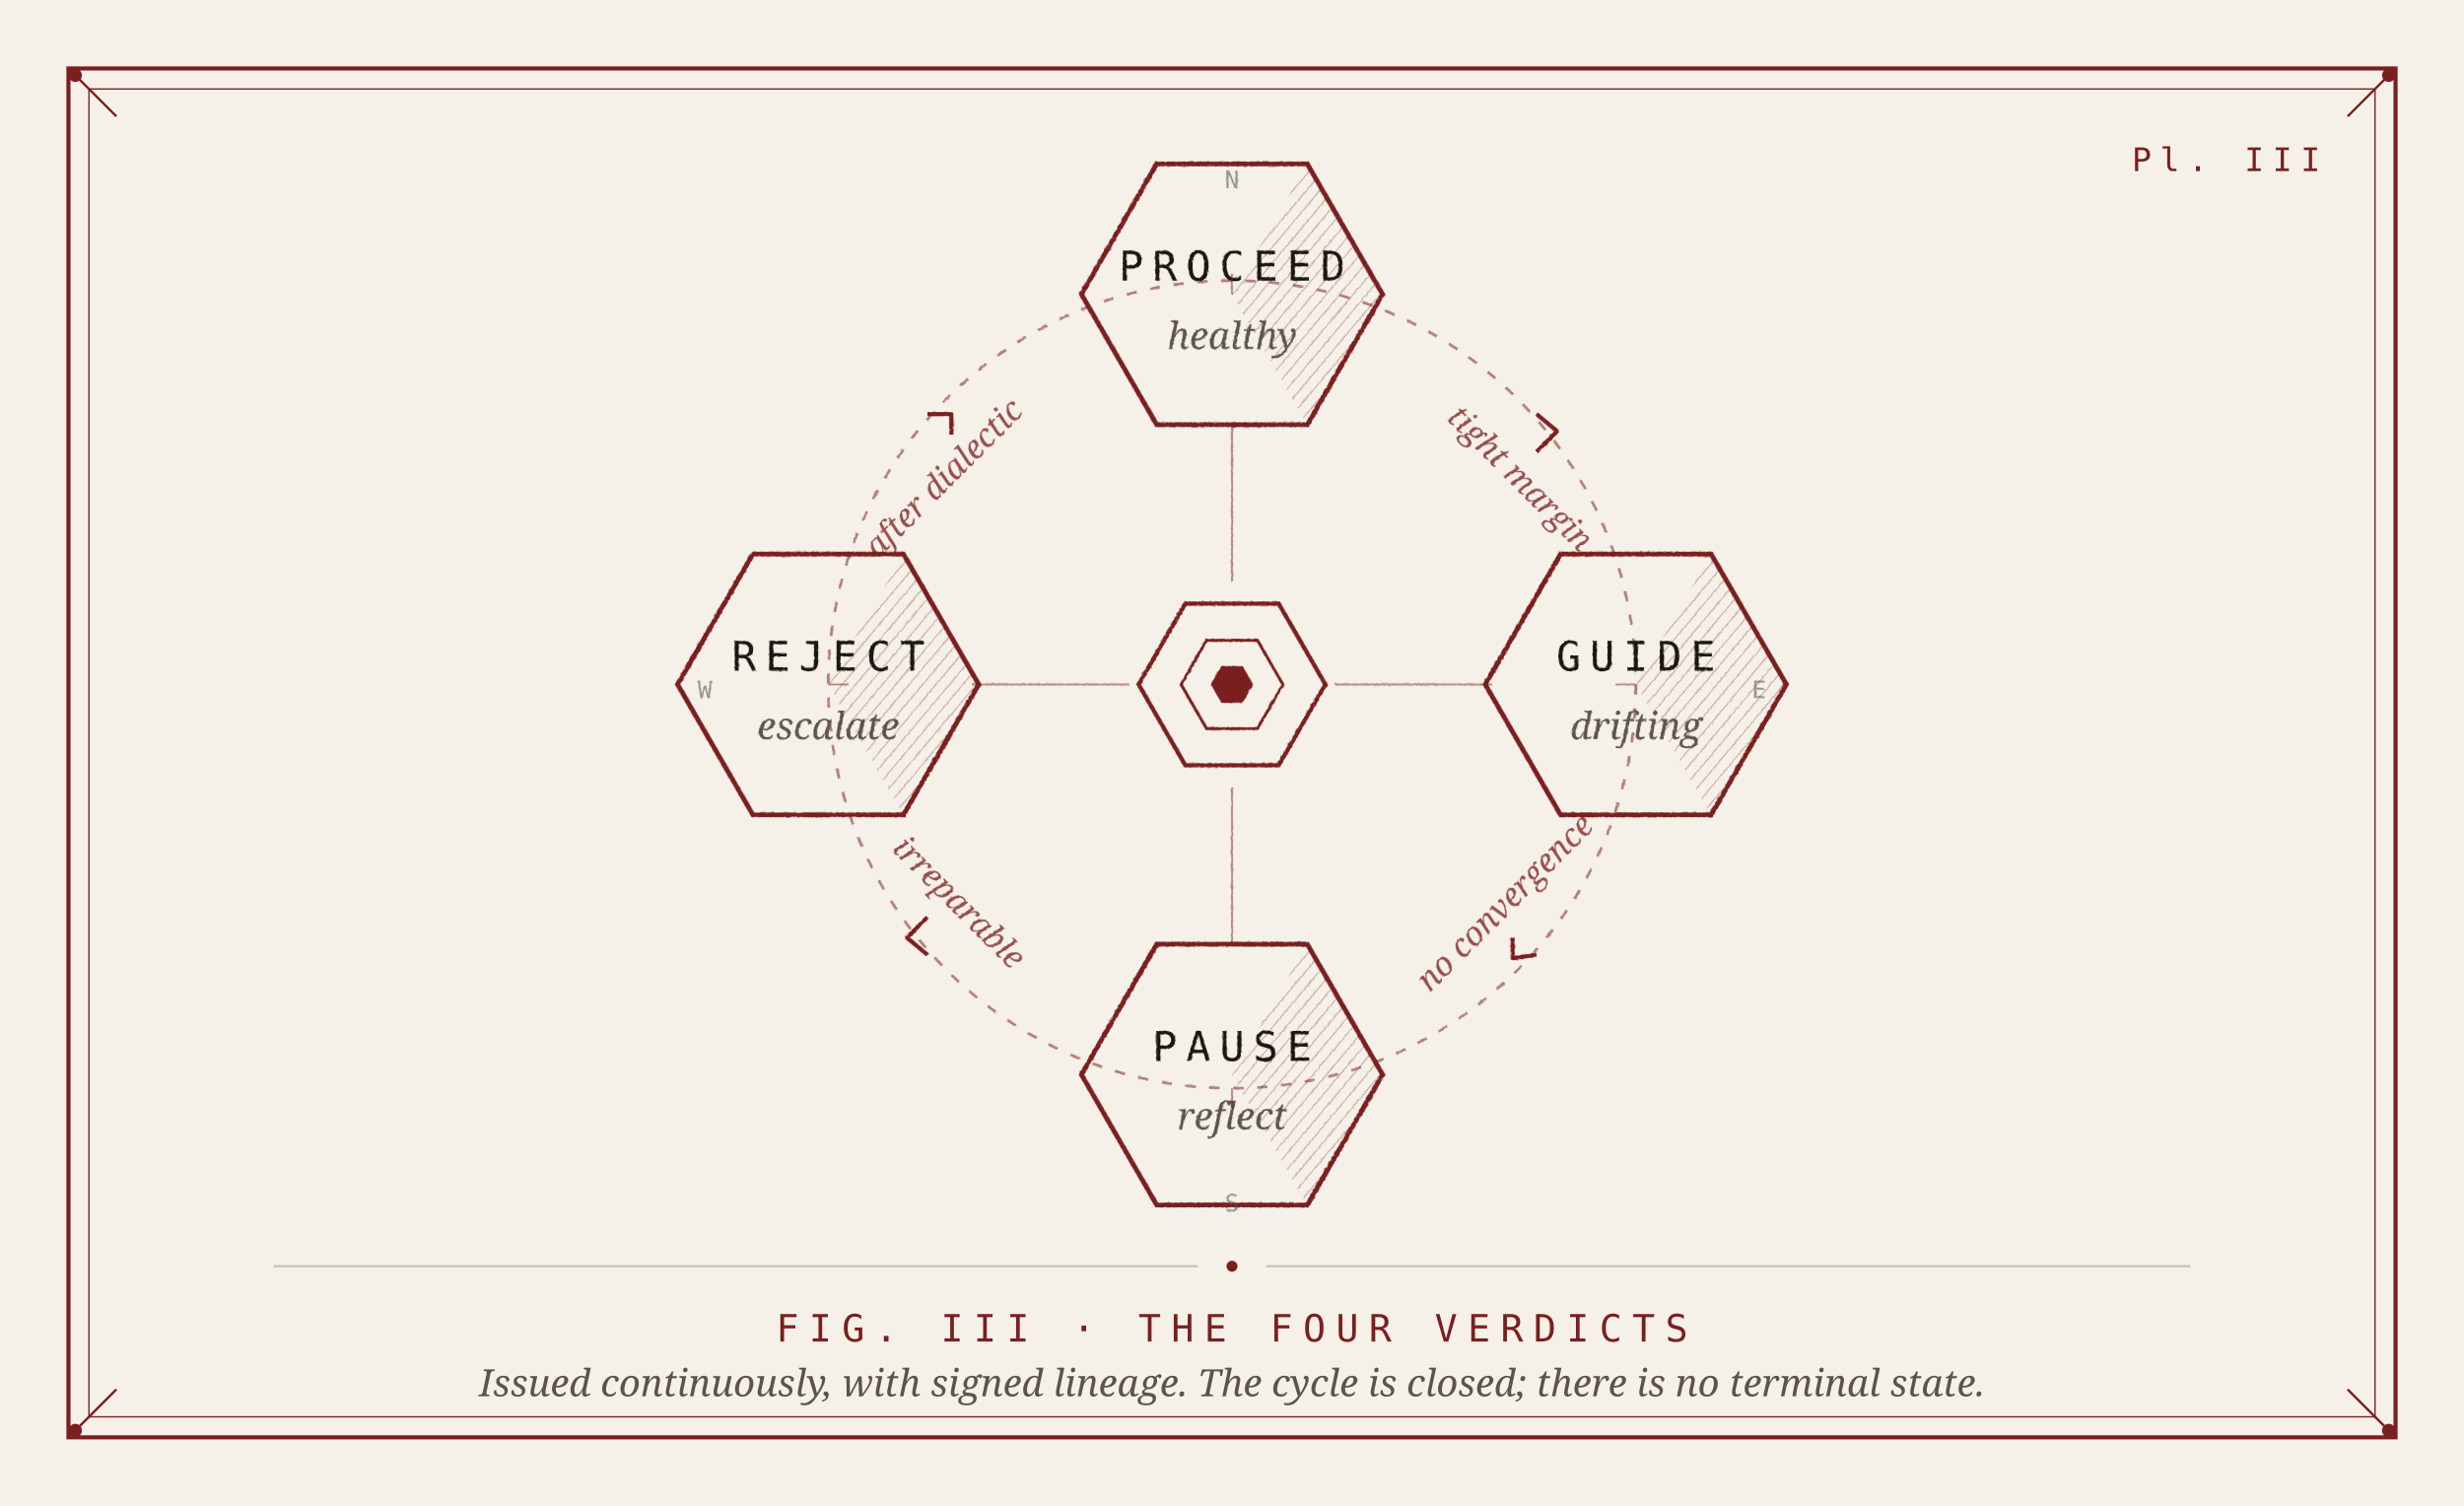
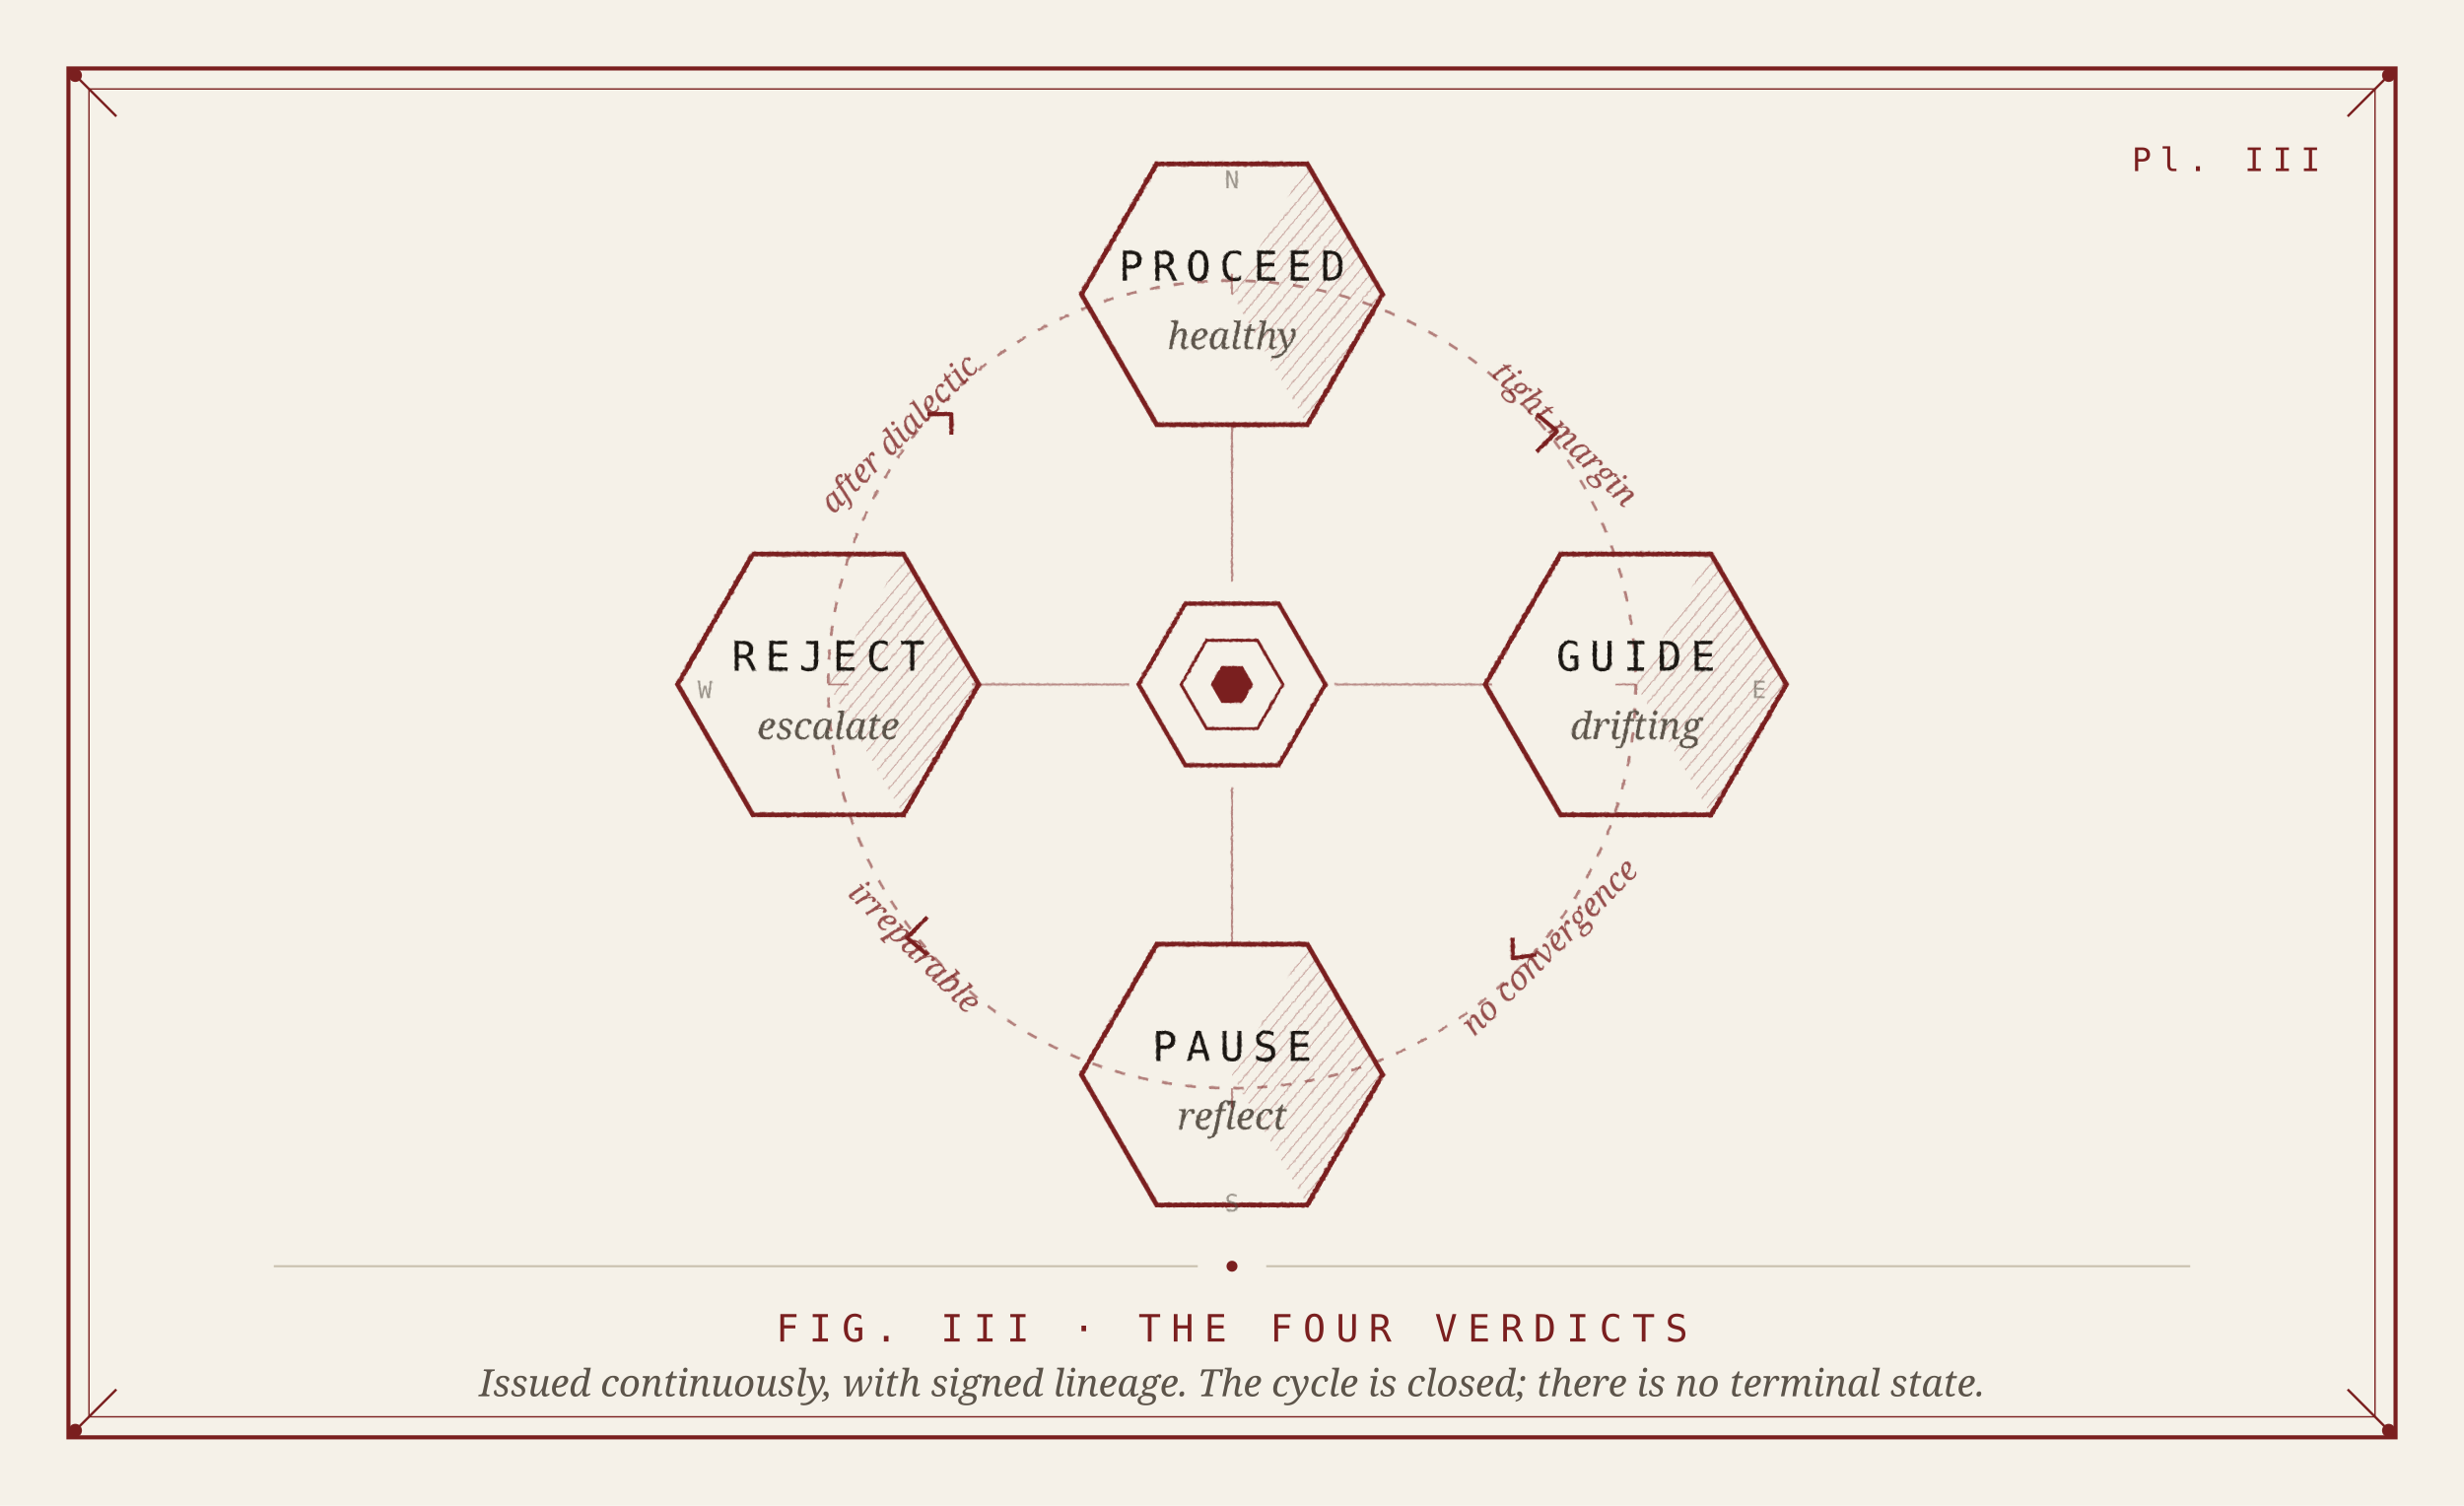
<svg xmlns="http://www.w3.org/2000/svg" viewBox="0 0 720 440" width="720" height="440">
  <defs>
    <filter id="rough3" x="-2%" y="-2%" width="104%" height="104%">
      <feTurbulence type="fractalNoise" baseFrequency="0.95" numOctaves="2" seed="17" result="n" />
      <feDisplacementMap in="SourceGraphic" in2="n" scale="0.5" />
    </filter>
    <pattern id="vHatch" patternUnits="userSpaceOnUse" width="3" height="3" patternTransform="rotate(40)">
      <line x1="0" y1="0" x2="0" y2="3" stroke="#7A1F1F" stroke-width="0.4" opacity="0.6" />
    </pattern>
    <polygon id="vHex" points="-22,-38.1 22,-38.1 44,0 22,38.1 -22,38.1 -44,0" />
    <polygon id="vHexOuter" points="22,-38.1 44,0 22,38.1 0,0" />
    <polygon id="centerOuter" points="-22,-38.1 22,-38.1 44,0 22,38.1 -22,38.1 -44,0" />
    <polygon id="centerInner" points="-12,-20.8 12,-20.8 24,0 12,20.8 -12,20.8 -24,0" />
    <polygon id="centerDot" points="-5,-8.7 5,-8.7 10,0 5,8.7 -5,8.7 -10,0" />
  </defs>
  <rect width="720" height="440" fill="#F5F1E8" />
  <rect x="20" y="20" width="680" height="400" fill="none" stroke="#7A1F1F" stroke-width="1.2" />
  <rect x="26" y="26" width="668" height="388" fill="none" stroke="#7A1F1F" stroke-width="0.4" />
  <g stroke="#7A1F1F" stroke-width="0.7" fill="#7A1F1F">
    <line x1="20" y1="20" x2="34" y2="34" fill="none" />
    <circle cx="22" cy="22" r="1.6" />
    <line x1="700" y1="20" x2="686" y2="34" fill="none" />
    <circle cx="698" cy="22" r="1.6" />
    <line x1="20" y1="420" x2="34" y2="406" fill="none" />
    <circle cx="22" cy="418" r="1.6" />
    <line x1="700" y1="420" x2="686" y2="406" fill="none" />
    <circle cx="698" cy="418" r="1.6" />
  </g>
  <g filter="url(#rough3)">
    <circle cx="360" cy="200" r="118" fill="none" stroke="#7A1F1F" stroke-width="0.8" stroke-dasharray="3 4" opacity="0.55" />
    <g stroke="#7A1F1F" stroke-width="0.6" opacity="0.5">
      <line x1="360" y1="170" x2="360" y2="124" />
      <line x1="390" y1="200" x2="436" y2="200" />
      <line x1="360" y1="230" x2="360" y2="276" />
      <line x1="330" y1="200" x2="284" y2="200" />
    </g>
    <g transform="translate(360, 86)">
      <use href="#vHexOuter" fill="url(#vHatch)" opacity="0.9" />
      <use href="#vHex" fill="none" stroke="#7A1F1F" stroke-width="1.4" />
      <text y="-4" text-anchor="middle" font-family="'JetBrains Mono', ui-monospace, monospace" font-size="12" letter-spacing="2.6" fill="#1A1612" font-weight="500">PROCEED</text>
      <text y="16" text-anchor="middle" font-family="'Fraunces Variable', Georgia, serif" font-size="11" font-style="italic" fill="#5C544A">healthy</text>
    </g>
    <g transform="translate(478, 200)">
      <use href="#vHexOuter" fill="url(#vHatch)" opacity="0.9" />
      <use href="#vHex" fill="none" stroke="#7A1F1F" stroke-width="1.4" />
      <text y="-4" text-anchor="middle" font-family="'JetBrains Mono', ui-monospace, monospace" font-size="12" letter-spacing="2.6" fill="#1A1612" font-weight="500">GUIDE</text>
      <text y="16" text-anchor="middle" font-family="'Fraunces Variable', Georgia, serif" font-size="11" font-style="italic" fill="#5C544A">drifting</text>
    </g>
    <g transform="translate(360, 314)">
      <use href="#vHexOuter" fill="url(#vHatch)" opacity="0.9" />
      <use href="#vHex" fill="none" stroke="#7A1F1F" stroke-width="1.4" />
      <text y="-4" text-anchor="middle" font-family="'JetBrains Mono', ui-monospace, monospace" font-size="12" letter-spacing="2.6" fill="#1A1612" font-weight="500">PAUSE</text>
      <text y="16" text-anchor="middle" font-family="'Fraunces Variable', Georgia, serif" font-size="11" font-style="italic" fill="#5C544A">reflect</text>
    </g>
    <g transform="translate(242, 200)">
      <use href="#vHexOuter" fill="url(#vHatch)" opacity="0.9" />
      <use href="#vHex" fill="none" stroke="#7A1F1F" stroke-width="1.4" />
      <text y="-4" text-anchor="middle" font-family="'JetBrains Mono', ui-monospace, monospace" font-size="12" letter-spacing="2.6" fill="#1A1612" font-weight="500">REJECT</text>
      <text y="16" text-anchor="middle" font-family="'Fraunces Variable', Georgia, serif" font-size="11" font-style="italic" fill="#5C544A">escalate</text>
    </g>
    <g transform="translate(360, 200) scale(0.62)">
      <use href="#centerOuter" fill="none" stroke="#7A1F1F" stroke-width="2" />
      <use href="#centerInner" fill="none" stroke="#7A1F1F" stroke-width="1.4" />
      <use href="#centerDot" fill="#7A1F1F" />
    </g>
    <g stroke="#7A1F1F" stroke-width="1.2" fill="none" stroke-linejoin="round">
      <path d="M 449 121 L 455 126 L 449 132" />
      <path d="M 449 279 L 442 280 L 442 274" />
      <path d="M 271 279 L 265 274 L 271 268" />
      <path d="M 271 121 L 278 121 L 278 127" />
    </g>
    <g font-family="'JetBrains Mono', ui-monospace, monospace" font-size="7" letter-spacing="1.5" fill="#5C544A" opacity="0.6" text-anchor="middle">
      <text x="360" y="55">N</text>
      <text x="514" y="204">E</text>
      <text x="360" y="354">S</text>
      <text x="206" y="204">W</text>
    </g>
    <g font-family="'Fraunces Variable', Georgia, serif" font-size="9.5" font-style="italic" fill="#7A1F1F" opacity="0.78" text-anchor="middle">
-       <text x="442" y="142" transform="rotate(45 442 142)">tight margin</text>
-       <text x="442" y="266" transform="rotate(-45 442 266)">no convergence</text>
-       <text x="278" y="266" transform="rotate(45 278 266)">irreparable</text>
-       <text x="278" y="142" transform="rotate(-45 278 142)">after dialectic</text>
+       <text x="455" y="129" transform="rotate(45 455 129)">tight margin</text>
+       <text x="455" y="279" transform="rotate(-45 455 279)">no convergence</text>
+       <text x="265" y="279" transform="rotate(45 265 279)">irreparable</text>
+       <text x="265" y="129" transform="rotate(-45 265 129)">after dialectic</text>
    </g>
    <g stroke="#7A1F1F" stroke-width="0.5" opacity="0.55">
      <line x1="360" y1="80" x2="360" y2="86" />
      <line x1="478" y1="200" x2="472" y2="200" />
      <line x1="360" y1="318" x2="360" y2="324" />
      <line x1="242" y1="200" x2="248" y2="200" />
    </g>
  </g>
  <text x="678" y="50" text-anchor="end" font-family="'JetBrains Mono', ui-monospace, monospace" font-size="9.5" letter-spacing="2.5" fill="#7A1F1F" font-weight="500">Pl. III</text>
  <line x1="80" y1="370" x2="350" y2="370" stroke="#C9C0AE" stroke-width="0.6" />
  <circle cx="360" cy="370" r="1.6" fill="#7A1F1F" />
  <line x1="370" y1="370" x2="640" y2="370" stroke="#C9C0AE" stroke-width="0.6" />
  <text x="360" y="392" font-family="'JetBrains Mono', ui-monospace, monospace" font-size="11" letter-spacing="3" fill="#7A1F1F" text-anchor="middle">
    FIG. III · THE FOUR VERDICTS
  </text>
  <text x="360" y="408" font-family="'Fraunces Variable', Georgia, serif" font-size="11" font-style="italic" fill="#5C544A" text-anchor="middle">
    Issued continuously, with signed lineage. The cycle is closed; there is no terminal state.
  </text>
</svg>
